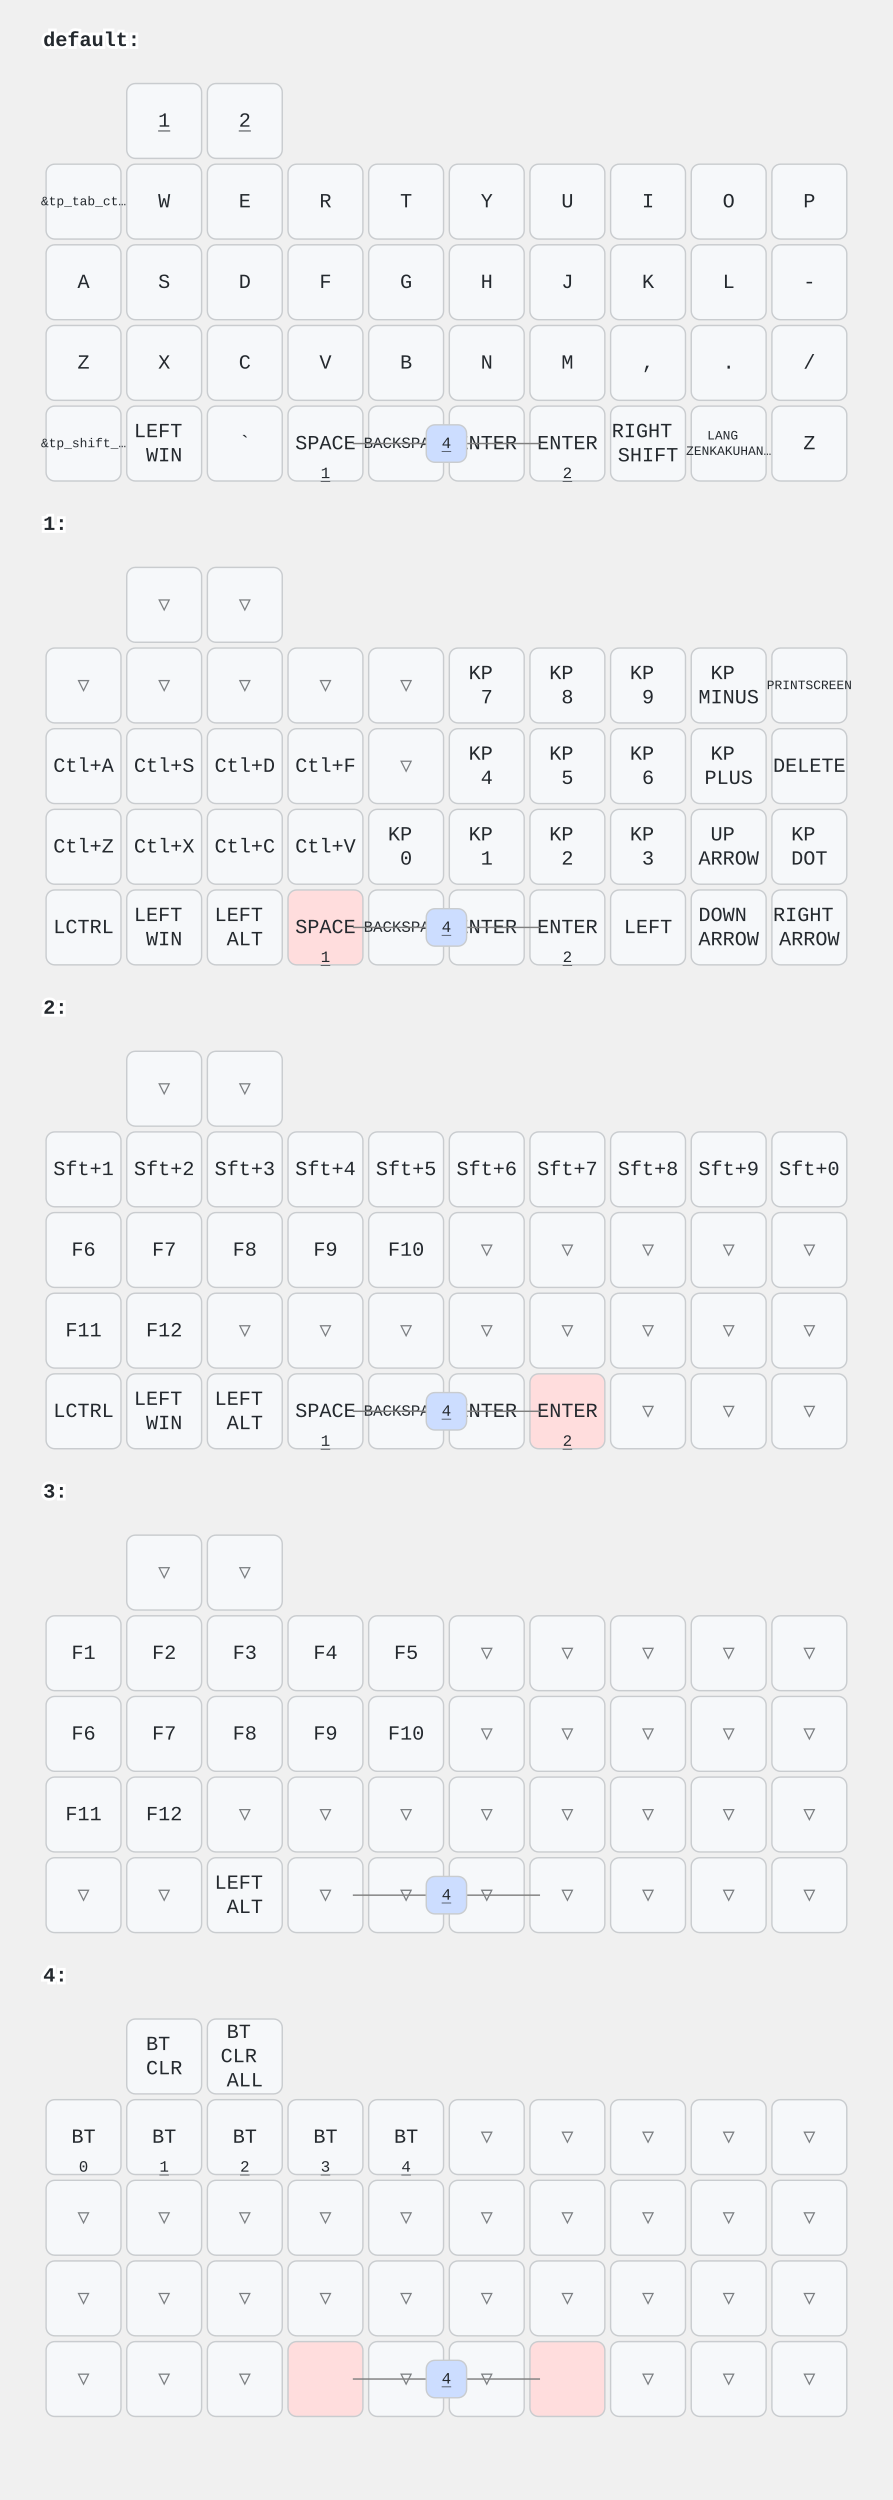
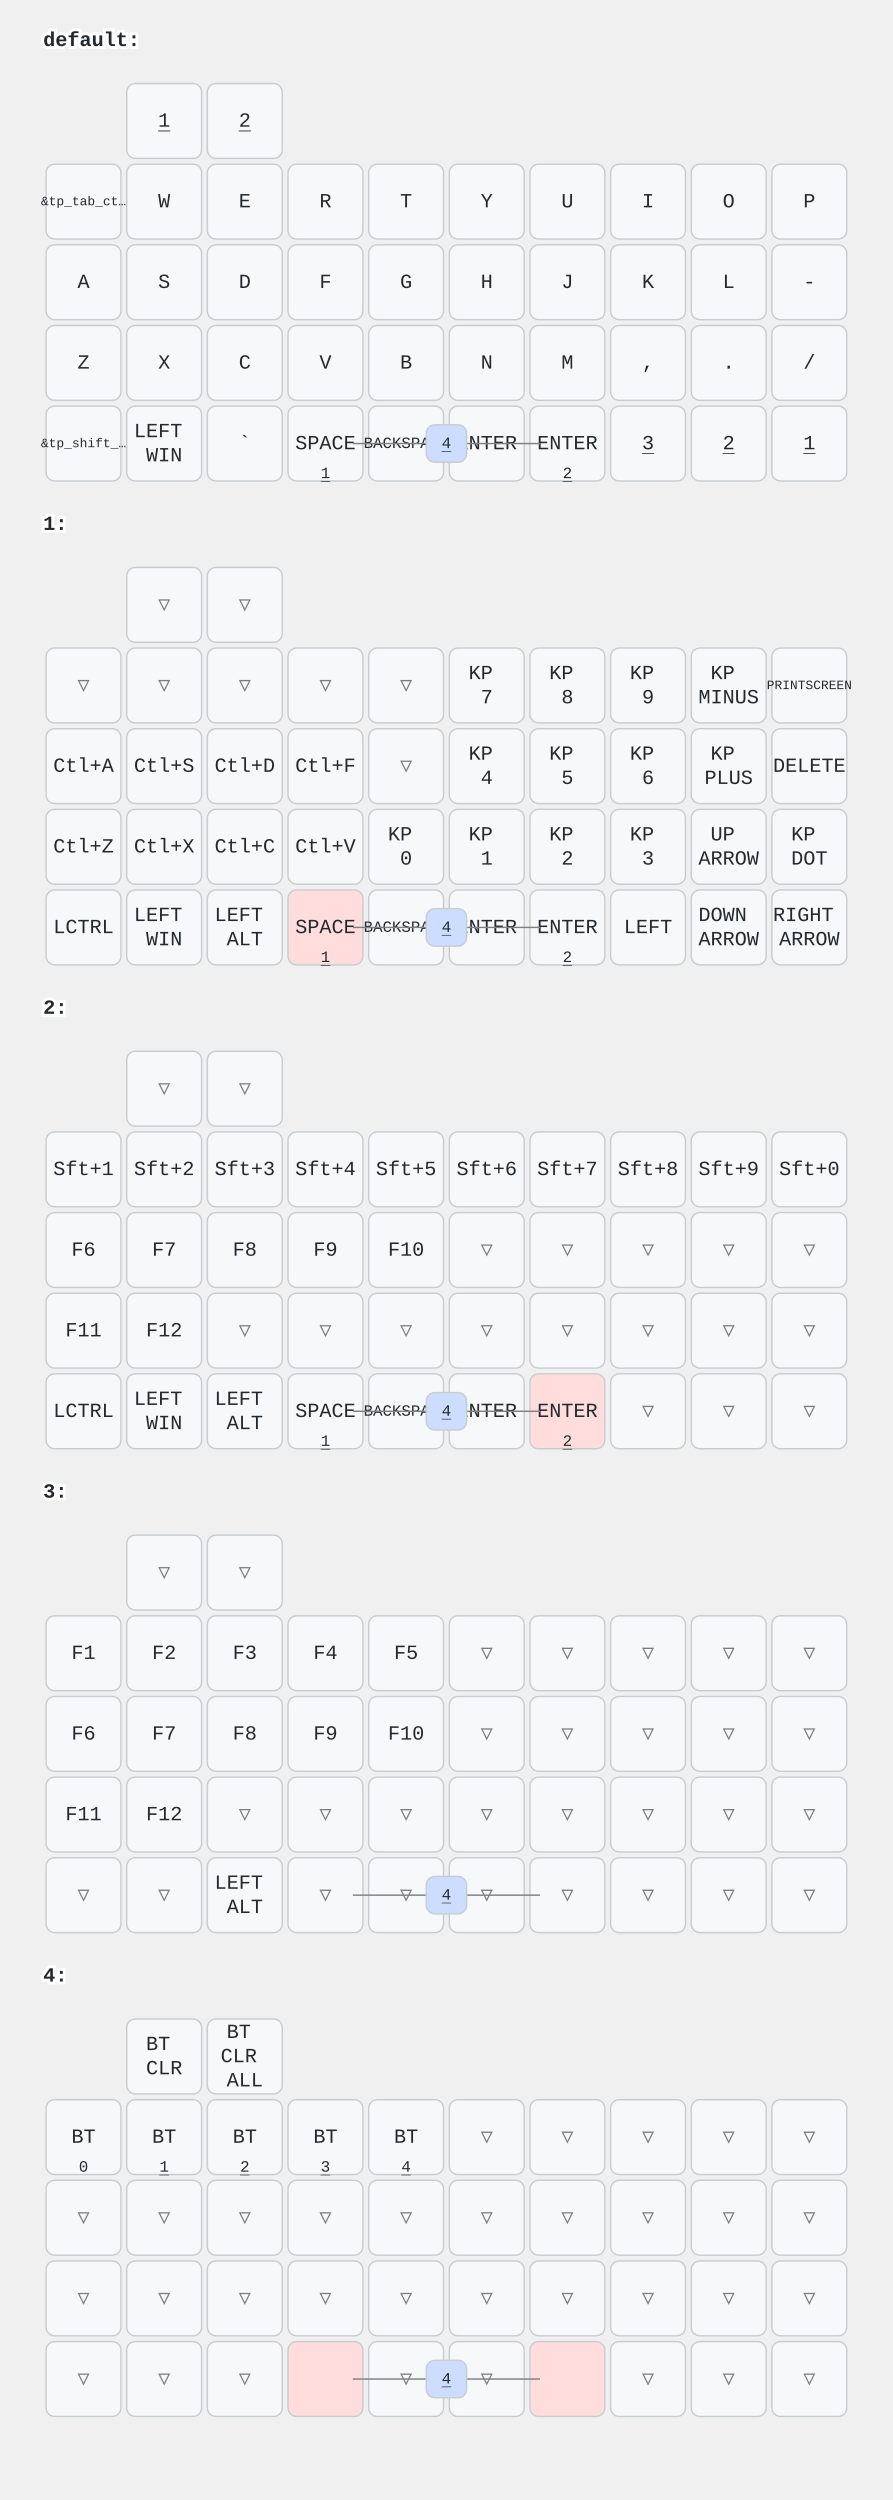
<svg xmlns="http://www.w3.org/2000/svg" width="620" height="1736" viewBox="0 0 620 1736" class="keymap">
  <style>/* inherit to force styles through use tags */
svg path {
    fill: inherit;
}

/* font and background color specifications */
svg.keymap {
    font-family: SFMono-Regular,Consolas,Liberation Mono,Menlo,monospace;
    font-size: 14px;
    font-kerning: normal;
    text-rendering: optimizeLegibility;
    fill: #24292e;
}

/* default key styling */
rect.key {
    fill: #f6f8fa;
}

rect.key, rect.combo {
    stroke: #c9cccf;
    stroke-width: 1;
}

/* default key side styling, only used is draw_key_sides is set */
rect.side {
    filter: brightness(90%);
}

/* color accent for combo boxes */
rect.combo, rect.combo-separate {
    fill: #cdf;
}

/* color accent for held keys */
rect.held, rect.combo.held {
    fill: #fdd;
}

/* color accent for ghost (optional) keys */
rect.ghost, rect.combo.ghost {
    stroke-dasharray: 4, 4;
    stroke-width: 2;
}

text {
    text-anchor: middle;
    dominant-baseline: middle;
}

/* styling for layer labels */
text.label {
    font-weight: bold;
    text-anchor: start;
    stroke: white;
    stroke-width: 4;
    paint-order: stroke;
}

/* styling for optional footer */
text.footer {
    text-anchor: end;
    dominant-baseline: auto;
    stroke: white;
    stroke-width: 4;
    paint-order: stroke;
}

/* styling for combo tap, and key non-tap label text */
text.combo, text.hold, text.shifted, text.left, text.right {
    font-size: 11px;
}

text.hold {
    text-anchor: middle;
    dominant-baseline: auto;
}

text.shifted {
    text-anchor: middle;
    dominant-baseline: hanging;
}

text.left {
    text-anchor: start;
}

text.right {
    text-anchor: end;
}

text.layer-activator {
    text-decoration: underline;
}

/* styling for hold/shifted label text in combo box */
text.combo.hold, text.combo.shifted, text.combo.left, text.combo.right {
    font-size: 8px;
}

/* lighter symbol for transparent keys */
text.trans {
    fill: #7b7e81;
}

/* styling for combo dendrons */
path.combo {
    stroke-width: 1;
    stroke: gray;
    fill: none;
}

/* Start Tabler Icons Cleanup */
/* cannot use height/width with glyphs */
.icon-tabler &gt; path {
    fill: inherit;
    stroke: inherit;
    stroke-width: 2;
}
/* hide tabler's default box */
.icon-tabler &gt; path[stroke="none"][fill="none"] {
    visibility: hidden;
}
/* End Tabler Icons Cleanup */
</style>
  <g transform="translate(30, 0)" class="layer-default">
    <text x="0" y="28" class="label" id="default">default:</text>
    <g transform="translate(0, 56)">
      <g transform="translate(84, 28)" class="key keypos-0">
        <rect rx="6" ry="6" x="-26" y="-26" width="52" height="52" class="key" />
        <a href="#x_x">
          <text x="0" y="0" class="key tap layer-activator">1</text>
        </a>
      </g>
      <g transform="translate(140, 28)" class="key keypos-1">
        <rect rx="6" ry="6" x="-26" y="-26" width="52" height="52" class="key" />
        <a href="#x_x">
          <text x="0" y="0" class="key tap layer-activator">2</text>
        </a>
      </g>
      <g transform="translate(28, 84)" class="key keypos-2">
        <rect rx="6" ry="6" x="-26" y="-26" width="52" height="52" class="key" />
        <text x="0" y="0" class="key tap">
          <tspan style="font-size: 64%">&amp;tp_tab_ct…</tspan>
        </text>
      </g>
      <g transform="translate(84, 84)" class="key keypos-3">
        <rect rx="6" ry="6" x="-26" y="-26" width="52" height="52" class="key" />
        <text x="0" y="0" class="key tap">W</text>
      </g>
      <g transform="translate(140, 84)" class="key keypos-4">
        <rect rx="6" ry="6" x="-26" y="-26" width="52" height="52" class="key" />
        <text x="0" y="0" class="key tap">E</text>
      </g>
      <g transform="translate(196, 84)" class="key keypos-5">
        <rect rx="6" ry="6" x="-26" y="-26" width="52" height="52" class="key" />
        <text x="0" y="0" class="key tap">R</text>
      </g>
      <g transform="translate(252, 84)" class="key keypos-6">
        <rect rx="6" ry="6" x="-26" y="-26" width="52" height="52" class="key" />
        <text x="0" y="0" class="key tap">T</text>
      </g>
      <g transform="translate(308, 84)" class="key keypos-7">
        <rect rx="6" ry="6" x="-26" y="-26" width="52" height="52" class="key" />
        <text x="0" y="0" class="key tap">Y</text>
      </g>
      <g transform="translate(364, 84)" class="key keypos-8">
        <rect rx="6" ry="6" x="-26" y="-26" width="52" height="52" class="key" />
        <text x="0" y="0" class="key tap">U</text>
      </g>
      <g transform="translate(420, 84)" class="key keypos-9">
        <rect rx="6" ry="6" x="-26" y="-26" width="52" height="52" class="key" />
        <text x="0" y="0" class="key tap">I</text>
      </g>
      <g transform="translate(476, 84)" class="key keypos-10">
        <rect rx="6" ry="6" x="-26" y="-26" width="52" height="52" class="key" />
        <text x="0" y="0" class="key tap">O</text>
      </g>
      <g transform="translate(532, 84)" class="key keypos-11">
        <rect rx="6" ry="6" x="-26" y="-26" width="52" height="52" class="key" />
        <text x="0" y="0" class="key tap">P</text>
      </g>
      <g transform="translate(28, 140)" class="key keypos-12">
        <rect rx="6" ry="6" x="-26" y="-26" width="52" height="52" class="key" />
        <text x="0" y="0" class="key tap">A</text>
      </g>
      <g transform="translate(84, 140)" class="key keypos-13">
        <rect rx="6" ry="6" x="-26" y="-26" width="52" height="52" class="key" />
        <text x="0" y="0" class="key tap">S</text>
      </g>
      <g transform="translate(140, 140)" class="key keypos-14">
        <rect rx="6" ry="6" x="-26" y="-26" width="52" height="52" class="key" />
        <text x="0" y="0" class="key tap">D</text>
      </g>
      <g transform="translate(196, 140)" class="key keypos-15">
        <rect rx="6" ry="6" x="-26" y="-26" width="52" height="52" class="key" />
        <text x="0" y="0" class="key tap">F</text>
      </g>
      <g transform="translate(252, 140)" class="key keypos-16">
        <rect rx="6" ry="6" x="-26" y="-26" width="52" height="52" class="key" />
        <text x="0" y="0" class="key tap">G</text>
      </g>
      <g transform="translate(308, 140)" class="key keypos-17">
        <rect rx="6" ry="6" x="-26" y="-26" width="52" height="52" class="key" />
        <text x="0" y="0" class="key tap">H</text>
      </g>
      <g transform="translate(364, 140)" class="key keypos-18">
        <rect rx="6" ry="6" x="-26" y="-26" width="52" height="52" class="key" />
        <text x="0" y="0" class="key tap">J</text>
      </g>
      <g transform="translate(420, 140)" class="key keypos-19">
        <rect rx="6" ry="6" x="-26" y="-26" width="52" height="52" class="key" />
        <text x="0" y="0" class="key tap">K</text>
      </g>
      <g transform="translate(476, 140)" class="key keypos-20">
        <rect rx="6" ry="6" x="-26" y="-26" width="52" height="52" class="key" />
        <text x="0" y="0" class="key tap">L</text>
      </g>
      <g transform="translate(532, 140)" class="key keypos-21">
        <rect rx="6" ry="6" x="-26" y="-26" width="52" height="52" class="key" />
        <text x="0" y="0" class="key tap">-</text>
      </g>
      <g transform="translate(28, 196)" class="key keypos-22">
        <rect rx="6" ry="6" x="-26" y="-26" width="52" height="52" class="key" />
        <text x="0" y="0" class="key tap">Z</text>
      </g>
      <g transform="translate(84, 196)" class="key keypos-23">
        <rect rx="6" ry="6" x="-26" y="-26" width="52" height="52" class="key" />
        <text x="0" y="0" class="key tap">X</text>
      </g>
      <g transform="translate(140, 196)" class="key keypos-24">
        <rect rx="6" ry="6" x="-26" y="-26" width="52" height="52" class="key" />
        <text x="0" y="0" class="key tap">C</text>
      </g>
      <g transform="translate(196, 196)" class="key keypos-25">
        <rect rx="6" ry="6" x="-26" y="-26" width="52" height="52" class="key" />
        <text x="0" y="0" class="key tap">V</text>
      </g>
      <g transform="translate(252, 196)" class="key keypos-26">
        <rect rx="6" ry="6" x="-26" y="-26" width="52" height="52" class="key" />
        <text x="0" y="0" class="key tap">B</text>
      </g>
      <g transform="translate(308, 196)" class="key keypos-27">
        <rect rx="6" ry="6" x="-26" y="-26" width="52" height="52" class="key" />
        <text x="0" y="0" class="key tap">N</text>
      </g>
      <g transform="translate(364, 196)" class="key keypos-28">
        <rect rx="6" ry="6" x="-26" y="-26" width="52" height="52" class="key" />
        <text x="0" y="0" class="key tap">M</text>
      </g>
      <g transform="translate(420, 196)" class="key keypos-29">
        <rect rx="6" ry="6" x="-26" y="-26" width="52" height="52" class="key" />
        <text x="0" y="0" class="key tap">,</text>
      </g>
      <g transform="translate(476, 196)" class="key keypos-30">
        <rect rx="6" ry="6" x="-26" y="-26" width="52" height="52" class="key" />
        <text x="0" y="0" class="key tap">.</text>
      </g>
      <g transform="translate(532, 196)" class="key keypos-31">
        <rect rx="6" ry="6" x="-26" y="-26" width="52" height="52" class="key" />
        <text x="0" y="0" class="key tap">/</text>
      </g>
      <g transform="translate(28, 252)" class="key keypos-32">
        <rect rx="6" ry="6" x="-26" y="-26" width="52" height="52" class="key" />
        <text x="0" y="0" class="key tap">
          <tspan style="font-size: 64%">&amp;tp_shift_…</tspan>
        </text>
      </g>
      <g transform="translate(84, 252)" class="key keypos-33">
        <rect rx="6" ry="6" x="-26" y="-26" width="52" height="52" class="key" />
        <text x="0" y="0" class="key tap">
          <tspan x="0" dy="-0.6em">LEFT</tspan>
          <tspan x="0" dy="1.2em">WIN</tspan>
        </text>
      </g>
      <g transform="translate(140, 252)" class="key keypos-34">
        <rect rx="6" ry="6" x="-26" y="-26" width="52" height="52" class="key" />
        <text x="0" y="0" class="key tap">`</text>
      </g>
      <g transform="translate(196, 252)" class="key keypos-35">
        <rect rx="6" ry="6" x="-26" y="-26" width="52" height="52" class="key" />
        <text x="0" y="0" class="key tap">SPACE</text>
        <a href="#x_x">
          <text x="0" y="24" class="key hold layer-activator">1</text>
        </a>
      </g>
      <g transform="translate(252, 252)" class="key keypos-36">
        <rect rx="6" ry="6" x="-26" y="-26" width="52" height="52" class="key" />
        <text x="0" y="0" class="key tap">
          <tspan style="font-size: 78%">BACKSPACE</tspan>
        </text>
      </g>
      <g transform="translate(308, 252)" class="key keypos-37">
        <rect rx="6" ry="6" x="-26" y="-26" width="52" height="52" class="key" />
        <text x="0" y="0" class="key tap">ENTER</text>
      </g>
      <g transform="translate(364, 252)" class="key keypos-38">
        <rect rx="6" ry="6" x="-26" y="-26" width="52" height="52" class="key" />
        <text x="0" y="0" class="key tap">ENTER</text>
        <a href="#x_x">
          <text x="0" y="24" class="key hold layer-activator">2</text>
        </a>
      </g>
      <g transform="translate(420, 252)" class="key keypos-39">
        <rect rx="6" ry="6" x="-26" y="-26" width="52" height="52" class="key" />
-         <text x="0" y="0" class="key tap">
-           <tspan x="0" dy="-0.6em">RIGHT</tspan>
-           <tspan x="0" dy="1.2em">SHIFT</tspan>
-         </text>
+         <a href="#x_x">
+           <text x="0" y="0" class="key tap layer-activator">3</text>
+         </a>
      </g>
      <g transform="translate(476, 252)" class="key keypos-40">
        <rect rx="6" ry="6" x="-26" y="-26" width="52" height="52" class="key" />
-         <text x="0" y="0" class="key tap">
-           <tspan x="0" dy="-0.6em" style="font-size: 64%">LANG</tspan>
-           <tspan x="0" dy="1.2em" style="font-size: 64%">ZENKAKUHAN…</tspan>
-         </text>
+         <a href="#x_x">
+           <text x="0" y="0" class="key tap layer-activator">2</text>
+         </a>
      </g>
      <g transform="translate(532, 252)" class="key keypos-41">
        <rect rx="6" ry="6" x="-26" y="-26" width="52" height="52" class="key" />
-         <text x="0" y="0" class="key tap">Z</text>
+         <a href="#x_x">
+           <text x="0" y="0" class="key tap layer-activator">1</text>
+         </a>
      </g>
      <g class="combo combopos-0">
        <path d="M280,252 l-65,0" class="combo" />
        <path d="M280,252 l65,0" class="combo" />
        <rect rx="6" ry="6" x="266" y="239" width="28" height="26" class="combo" />
        <a href="#x_x">
          <text x="280" y="252" class="combo tap layer-activator">4</text>
        </a>
      </g>
    </g>
  </g>
  <g transform="translate(30, 336)" class="layer-1">
    <text x="0" y="28" class="label" id="x_x">1:</text>
    <g transform="translate(0, 56)">
      <g transform="translate(84, 28)" class="key trans keypos-0">
        <rect rx="6" ry="6" x="-26" y="-26" width="52" height="52" class="key trans" />
        <text x="0" y="0" class="key trans tap">▽</text>
      </g>
      <g transform="translate(140, 28)" class="key trans keypos-1">
        <rect rx="6" ry="6" x="-26" y="-26" width="52" height="52" class="key trans" />
        <text x="0" y="0" class="key trans tap">▽</text>
      </g>
      <g transform="translate(28, 84)" class="key trans keypos-2">
        <rect rx="6" ry="6" x="-26" y="-26" width="52" height="52" class="key trans" />
        <text x="0" y="0" class="key trans tap">▽</text>
      </g>
      <g transform="translate(84, 84)" class="key trans keypos-3">
        <rect rx="6" ry="6" x="-26" y="-26" width="52" height="52" class="key trans" />
        <text x="0" y="0" class="key trans tap">▽</text>
      </g>
      <g transform="translate(140, 84)" class="key trans keypos-4">
        <rect rx="6" ry="6" x="-26" y="-26" width="52" height="52" class="key trans" />
        <text x="0" y="0" class="key trans tap">▽</text>
      </g>
      <g transform="translate(196, 84)" class="key trans keypos-5">
        <rect rx="6" ry="6" x="-26" y="-26" width="52" height="52" class="key trans" />
        <text x="0" y="0" class="key trans tap">▽</text>
      </g>
      <g transform="translate(252, 84)" class="key trans keypos-6">
        <rect rx="6" ry="6" x="-26" y="-26" width="52" height="52" class="key trans" />
        <text x="0" y="0" class="key trans tap">▽</text>
      </g>
      <g transform="translate(308, 84)" class="key keypos-7">
        <rect rx="6" ry="6" x="-26" y="-26" width="52" height="52" class="key" />
        <text x="0" y="0" class="key tap">
          <tspan x="0" dy="-0.6em">KP</tspan>
          <tspan x="0" dy="1.2em">7</tspan>
        </text>
      </g>
      <g transform="translate(364, 84)" class="key keypos-8">
        <rect rx="6" ry="6" x="-26" y="-26" width="52" height="52" class="key" />
        <text x="0" y="0" class="key tap">
          <tspan x="0" dy="-0.6em">KP</tspan>
          <tspan x="0" dy="1.2em">8</tspan>
        </text>
      </g>
      <g transform="translate(420, 84)" class="key keypos-9">
        <rect rx="6" ry="6" x="-26" y="-26" width="52" height="52" class="key" />
        <text x="0" y="0" class="key tap">
          <tspan x="0" dy="-0.6em">KP</tspan>
          <tspan x="0" dy="1.2em">9</tspan>
        </text>
      </g>
      <g transform="translate(476, 84)" class="key keypos-10">
        <rect rx="6" ry="6" x="-26" y="-26" width="52" height="52" class="key" />
        <text x="0" y="0" class="key tap">
          <tspan x="0" dy="-0.6em">KP</tspan>
          <tspan x="0" dy="1.2em">MINUS</tspan>
        </text>
      </g>
      <g transform="translate(532, 84)" class="key keypos-11">
        <rect rx="6" ry="6" x="-26" y="-26" width="52" height="52" class="key" />
        <text x="0" y="0" class="key tap">
          <tspan style="font-size: 64%">PRINTSCREEN</tspan>
        </text>
      </g>
      <g transform="translate(28, 140)" class="key keypos-12">
        <rect rx="6" ry="6" x="-26" y="-26" width="52" height="52" class="key" />
        <text x="0" y="0" class="key tap">Ctl+A</text>
      </g>
      <g transform="translate(84, 140)" class="key keypos-13">
        <rect rx="6" ry="6" x="-26" y="-26" width="52" height="52" class="key" />
        <text x="0" y="0" class="key tap">Ctl+S</text>
      </g>
      <g transform="translate(140, 140)" class="key keypos-14">
        <rect rx="6" ry="6" x="-26" y="-26" width="52" height="52" class="key" />
        <text x="0" y="0" class="key tap">Ctl+D</text>
      </g>
      <g transform="translate(196, 140)" class="key keypos-15">
        <rect rx="6" ry="6" x="-26" y="-26" width="52" height="52" class="key" />
        <text x="0" y="0" class="key tap">Ctl+F</text>
      </g>
      <g transform="translate(252, 140)" class="key trans keypos-16">
        <rect rx="6" ry="6" x="-26" y="-26" width="52" height="52" class="key trans" />
        <text x="0" y="0" class="key trans tap">▽</text>
      </g>
      <g transform="translate(308, 140)" class="key keypos-17">
        <rect rx="6" ry="6" x="-26" y="-26" width="52" height="52" class="key" />
        <text x="0" y="0" class="key tap">
          <tspan x="0" dy="-0.6em">KP</tspan>
          <tspan x="0" dy="1.2em">4</tspan>
        </text>
      </g>
      <g transform="translate(364, 140)" class="key keypos-18">
        <rect rx="6" ry="6" x="-26" y="-26" width="52" height="52" class="key" />
        <text x="0" y="0" class="key tap">
          <tspan x="0" dy="-0.6em">KP</tspan>
          <tspan x="0" dy="1.2em">5</tspan>
        </text>
      </g>
      <g transform="translate(420, 140)" class="key keypos-19">
        <rect rx="6" ry="6" x="-26" y="-26" width="52" height="52" class="key" />
        <text x="0" y="0" class="key tap">
          <tspan x="0" dy="-0.6em">KP</tspan>
          <tspan x="0" dy="1.2em">6</tspan>
        </text>
      </g>
      <g transform="translate(476, 140)" class="key keypos-20">
        <rect rx="6" ry="6" x="-26" y="-26" width="52" height="52" class="key" />
        <text x="0" y="0" class="key tap">
          <tspan x="0" dy="-0.6em">KP</tspan>
          <tspan x="0" dy="1.2em">PLUS</tspan>
        </text>
      </g>
      <g transform="translate(532, 140)" class="key keypos-21">
        <rect rx="6" ry="6" x="-26" y="-26" width="52" height="52" class="key" />
        <text x="0" y="0" class="key tap">DELETE</text>
      </g>
      <g transform="translate(28, 196)" class="key keypos-22">
        <rect rx="6" ry="6" x="-26" y="-26" width="52" height="52" class="key" />
        <text x="0" y="0" class="key tap">Ctl+Z</text>
      </g>
      <g transform="translate(84, 196)" class="key keypos-23">
        <rect rx="6" ry="6" x="-26" y="-26" width="52" height="52" class="key" />
        <text x="0" y="0" class="key tap">Ctl+X</text>
      </g>
      <g transform="translate(140, 196)" class="key keypos-24">
        <rect rx="6" ry="6" x="-26" y="-26" width="52" height="52" class="key" />
        <text x="0" y="0" class="key tap">Ctl+C</text>
      </g>
      <g transform="translate(196, 196)" class="key keypos-25">
        <rect rx="6" ry="6" x="-26" y="-26" width="52" height="52" class="key" />
        <text x="0" y="0" class="key tap">Ctl+V</text>
      </g>
      <g transform="translate(252, 196)" class="key keypos-26">
        <rect rx="6" ry="6" x="-26" y="-26" width="52" height="52" class="key" />
        <text x="0" y="0" class="key tap">
          <tspan x="0" dy="-0.6em">KP</tspan>
          <tspan x="0" dy="1.2em">0</tspan>
        </text>
      </g>
      <g transform="translate(308, 196)" class="key keypos-27">
        <rect rx="6" ry="6" x="-26" y="-26" width="52" height="52" class="key" />
        <text x="0" y="0" class="key tap">
          <tspan x="0" dy="-0.6em">KP</tspan>
          <tspan x="0" dy="1.2em">1</tspan>
        </text>
      </g>
      <g transform="translate(364, 196)" class="key keypos-28">
        <rect rx="6" ry="6" x="-26" y="-26" width="52" height="52" class="key" />
        <text x="0" y="0" class="key tap">
          <tspan x="0" dy="-0.6em">KP</tspan>
          <tspan x="0" dy="1.2em">2</tspan>
        </text>
      </g>
      <g transform="translate(420, 196)" class="key keypos-29">
        <rect rx="6" ry="6" x="-26" y="-26" width="52" height="52" class="key" />
        <text x="0" y="0" class="key tap">
          <tspan x="0" dy="-0.6em">KP</tspan>
          <tspan x="0" dy="1.2em">3</tspan>
        </text>
      </g>
      <g transform="translate(476, 196)" class="key keypos-30">
        <rect rx="6" ry="6" x="-26" y="-26" width="52" height="52" class="key" />
        <text x="0" y="0" class="key tap">
          <tspan x="0" dy="-0.6em">UP</tspan>
          <tspan x="0" dy="1.2em">ARROW</tspan>
        </text>
      </g>
      <g transform="translate(532, 196)" class="key keypos-31">
        <rect rx="6" ry="6" x="-26" y="-26" width="52" height="52" class="key" />
        <text x="0" y="0" class="key tap">
          <tspan x="0" dy="-0.6em">KP</tspan>
          <tspan x="0" dy="1.2em">DOT</tspan>
        </text>
      </g>
      <g transform="translate(28, 252)" class="key keypos-32">
        <rect rx="6" ry="6" x="-26" y="-26" width="52" height="52" class="key" />
        <text x="0" y="0" class="key tap">LCTRL</text>
      </g>
      <g transform="translate(84, 252)" class="key keypos-33">
        <rect rx="6" ry="6" x="-26" y="-26" width="52" height="52" class="key" />
        <text x="0" y="0" class="key tap">
          <tspan x="0" dy="-0.6em">LEFT</tspan>
          <tspan x="0" dy="1.2em">WIN</tspan>
        </text>
      </g>
      <g transform="translate(140, 252)" class="key keypos-34">
        <rect rx="6" ry="6" x="-26" y="-26" width="52" height="52" class="key" />
        <text x="0" y="0" class="key tap">
          <tspan x="0" dy="-0.6em">LEFT</tspan>
          <tspan x="0" dy="1.2em">ALT</tspan>
        </text>
      </g>
      <g transform="translate(196, 252)" class="key held keypos-35">
        <rect rx="6" ry="6" x="-26" y="-26" width="52" height="52" class="key held" />
        <text x="0" y="0" class="key held tap">SPACE</text>
        <a href="#x_x">
          <text x="0" y="24" class="key held hold layer-activator">1</text>
        </a>
      </g>
      <g transform="translate(252, 252)" class="key keypos-36">
        <rect rx="6" ry="6" x="-26" y="-26" width="52" height="52" class="key" />
        <text x="0" y="0" class="key tap">
          <tspan style="font-size: 78%">BACKSPACE</tspan>
        </text>
      </g>
      <g transform="translate(308, 252)" class="key keypos-37">
        <rect rx="6" ry="6" x="-26" y="-26" width="52" height="52" class="key" />
        <text x="0" y="0" class="key tap">ENTER</text>
      </g>
      <g transform="translate(364, 252)" class="key keypos-38">
        <rect rx="6" ry="6" x="-26" y="-26" width="52" height="52" class="key" />
        <text x="0" y="0" class="key tap">ENTER</text>
        <a href="#x_x">
          <text x="0" y="24" class="key hold layer-activator">2</text>
        </a>
      </g>
      <g transform="translate(420, 252)" class="key keypos-39">
        <rect rx="6" ry="6" x="-26" y="-26" width="52" height="52" class="key" />
        <text x="0" y="0" class="key tap">LEFT</text>
      </g>
      <g transform="translate(476, 252)" class="key keypos-40">
        <rect rx="6" ry="6" x="-26" y="-26" width="52" height="52" class="key" />
        <text x="0" y="0" class="key tap">
          <tspan x="0" dy="-0.6em">DOWN</tspan>
          <tspan x="0" dy="1.2em">ARROW</tspan>
        </text>
      </g>
      <g transform="translate(532, 252)" class="key keypos-41">
        <rect rx="6" ry="6" x="-26" y="-26" width="52" height="52" class="key" />
        <text x="0" y="0" class="key tap">
          <tspan x="0" dy="-0.6em">RIGHT</tspan>
          <tspan x="0" dy="1.2em">ARROW</tspan>
        </text>
      </g>
      <g class="combo combopos-0">
        <path d="M280,252 l-65,0" class="combo" />
        <path d="M280,252 l65,0" class="combo" />
        <rect rx="6" ry="6" x="266" y="239" width="28" height="26" class="combo" />
        <a href="#x_x">
          <text x="280" y="252" class="combo tap layer-activator">4</text>
        </a>
      </g>
    </g>
  </g>
  <g transform="translate(30, 672)" class="layer-2">
    <text x="0" y="28" class="label" id="x_x">2:</text>
    <g transform="translate(0, 56)">
      <g transform="translate(84, 28)" class="key trans keypos-0">
        <rect rx="6" ry="6" x="-26" y="-26" width="52" height="52" class="key trans" />
        <text x="0" y="0" class="key trans tap">▽</text>
      </g>
      <g transform="translate(140, 28)" class="key trans keypos-1">
        <rect rx="6" ry="6" x="-26" y="-26" width="52" height="52" class="key trans" />
        <text x="0" y="0" class="key trans tap">▽</text>
      </g>
      <g transform="translate(28, 84)" class="key keypos-2">
        <rect rx="6" ry="6" x="-26" y="-26" width="52" height="52" class="key" />
        <text x="0" y="0" class="key tap">Sft+1</text>
      </g>
      <g transform="translate(84, 84)" class="key keypos-3">
        <rect rx="6" ry="6" x="-26" y="-26" width="52" height="52" class="key" />
        <text x="0" y="0" class="key tap">Sft+2</text>
      </g>
      <g transform="translate(140, 84)" class="key keypos-4">
        <rect rx="6" ry="6" x="-26" y="-26" width="52" height="52" class="key" />
        <text x="0" y="0" class="key tap">Sft+3</text>
      </g>
      <g transform="translate(196, 84)" class="key keypos-5">
        <rect rx="6" ry="6" x="-26" y="-26" width="52" height="52" class="key" />
        <text x="0" y="0" class="key tap">Sft+4</text>
      </g>
      <g transform="translate(252, 84)" class="key keypos-6">
        <rect rx="6" ry="6" x="-26" y="-26" width="52" height="52" class="key" />
        <text x="0" y="0" class="key tap">Sft+5</text>
      </g>
      <g transform="translate(308, 84)" class="key keypos-7">
        <rect rx="6" ry="6" x="-26" y="-26" width="52" height="52" class="key" />
        <text x="0" y="0" class="key tap">Sft+6</text>
      </g>
      <g transform="translate(364, 84)" class="key keypos-8">
        <rect rx="6" ry="6" x="-26" y="-26" width="52" height="52" class="key" />
        <text x="0" y="0" class="key tap">Sft+7</text>
      </g>
      <g transform="translate(420, 84)" class="key keypos-9">
        <rect rx="6" ry="6" x="-26" y="-26" width="52" height="52" class="key" />
        <text x="0" y="0" class="key tap">Sft+8</text>
      </g>
      <g transform="translate(476, 84)" class="key keypos-10">
        <rect rx="6" ry="6" x="-26" y="-26" width="52" height="52" class="key" />
        <text x="0" y="0" class="key tap">Sft+9</text>
      </g>
      <g transform="translate(532, 84)" class="key keypos-11">
        <rect rx="6" ry="6" x="-26" y="-26" width="52" height="52" class="key" />
        <text x="0" y="0" class="key tap">Sft+0</text>
      </g>
      <g transform="translate(28, 140)" class="key keypos-12">
        <rect rx="6" ry="6" x="-26" y="-26" width="52" height="52" class="key" />
        <text x="0" y="0" class="key tap">F6</text>
      </g>
      <g transform="translate(84, 140)" class="key keypos-13">
        <rect rx="6" ry="6" x="-26" y="-26" width="52" height="52" class="key" />
        <text x="0" y="0" class="key tap">F7</text>
      </g>
      <g transform="translate(140, 140)" class="key keypos-14">
        <rect rx="6" ry="6" x="-26" y="-26" width="52" height="52" class="key" />
        <text x="0" y="0" class="key tap">F8</text>
      </g>
      <g transform="translate(196, 140)" class="key keypos-15">
        <rect rx="6" ry="6" x="-26" y="-26" width="52" height="52" class="key" />
        <text x="0" y="0" class="key tap">F9</text>
      </g>
      <g transform="translate(252, 140)" class="key keypos-16">
        <rect rx="6" ry="6" x="-26" y="-26" width="52" height="52" class="key" />
        <text x="0" y="0" class="key tap">F10</text>
      </g>
      <g transform="translate(308, 140)" class="key trans keypos-17">
        <rect rx="6" ry="6" x="-26" y="-26" width="52" height="52" class="key trans" />
        <text x="0" y="0" class="key trans tap">▽</text>
      </g>
      <g transform="translate(364, 140)" class="key trans keypos-18">
        <rect rx="6" ry="6" x="-26" y="-26" width="52" height="52" class="key trans" />
        <text x="0" y="0" class="key trans tap">▽</text>
      </g>
      <g transform="translate(420, 140)" class="key trans keypos-19">
        <rect rx="6" ry="6" x="-26" y="-26" width="52" height="52" class="key trans" />
        <text x="0" y="0" class="key trans tap">▽</text>
      </g>
      <g transform="translate(476, 140)" class="key trans keypos-20">
        <rect rx="6" ry="6" x="-26" y="-26" width="52" height="52" class="key trans" />
        <text x="0" y="0" class="key trans tap">▽</text>
      </g>
      <g transform="translate(532, 140)" class="key trans keypos-21">
        <rect rx="6" ry="6" x="-26" y="-26" width="52" height="52" class="key trans" />
        <text x="0" y="0" class="key trans tap">▽</text>
      </g>
      <g transform="translate(28, 196)" class="key keypos-22">
        <rect rx="6" ry="6" x="-26" y="-26" width="52" height="52" class="key" />
        <text x="0" y="0" class="key tap">F11</text>
      </g>
      <g transform="translate(84, 196)" class="key keypos-23">
        <rect rx="6" ry="6" x="-26" y="-26" width="52" height="52" class="key" />
        <text x="0" y="0" class="key tap">F12</text>
      </g>
      <g transform="translate(140, 196)" class="key trans keypos-24">
        <rect rx="6" ry="6" x="-26" y="-26" width="52" height="52" class="key trans" />
        <text x="0" y="0" class="key trans tap">▽</text>
      </g>
      <g transform="translate(196, 196)" class="key trans keypos-25">
        <rect rx="6" ry="6" x="-26" y="-26" width="52" height="52" class="key trans" />
        <text x="0" y="0" class="key trans tap">▽</text>
      </g>
      <g transform="translate(252, 196)" class="key trans keypos-26">
        <rect rx="6" ry="6" x="-26" y="-26" width="52" height="52" class="key trans" />
        <text x="0" y="0" class="key trans tap">▽</text>
      </g>
      <g transform="translate(308, 196)" class="key trans keypos-27">
        <rect rx="6" ry="6" x="-26" y="-26" width="52" height="52" class="key trans" />
        <text x="0" y="0" class="key trans tap">▽</text>
      </g>
      <g transform="translate(364, 196)" class="key trans keypos-28">
        <rect rx="6" ry="6" x="-26" y="-26" width="52" height="52" class="key trans" />
        <text x="0" y="0" class="key trans tap">▽</text>
      </g>
      <g transform="translate(420, 196)" class="key trans keypos-29">
        <rect rx="6" ry="6" x="-26" y="-26" width="52" height="52" class="key trans" />
        <text x="0" y="0" class="key trans tap">▽</text>
      </g>
      <g transform="translate(476, 196)" class="key trans keypos-30">
        <rect rx="6" ry="6" x="-26" y="-26" width="52" height="52" class="key trans" />
        <text x="0" y="0" class="key trans tap">▽</text>
      </g>
      <g transform="translate(532, 196)" class="key trans keypos-31">
        <rect rx="6" ry="6" x="-26" y="-26" width="52" height="52" class="key trans" />
        <text x="0" y="0" class="key trans tap">▽</text>
      </g>
      <g transform="translate(28, 252)" class="key keypos-32">
        <rect rx="6" ry="6" x="-26" y="-26" width="52" height="52" class="key" />
        <text x="0" y="0" class="key tap">LCTRL</text>
      </g>
      <g transform="translate(84, 252)" class="key keypos-33">
        <rect rx="6" ry="6" x="-26" y="-26" width="52" height="52" class="key" />
        <text x="0" y="0" class="key tap">
          <tspan x="0" dy="-0.6em">LEFT</tspan>
          <tspan x="0" dy="1.2em">WIN</tspan>
        </text>
      </g>
      <g transform="translate(140, 252)" class="key keypos-34">
        <rect rx="6" ry="6" x="-26" y="-26" width="52" height="52" class="key" />
        <text x="0" y="0" class="key tap">
          <tspan x="0" dy="-0.6em">LEFT</tspan>
          <tspan x="0" dy="1.2em">ALT</tspan>
        </text>
      </g>
      <g transform="translate(196, 252)" class="key keypos-35">
        <rect rx="6" ry="6" x="-26" y="-26" width="52" height="52" class="key" />
        <text x="0" y="0" class="key tap">SPACE</text>
        <a href="#x_x">
          <text x="0" y="24" class="key hold layer-activator">1</text>
        </a>
      </g>
      <g transform="translate(252, 252)" class="key keypos-36">
        <rect rx="6" ry="6" x="-26" y="-26" width="52" height="52" class="key" />
        <text x="0" y="0" class="key tap">
          <tspan style="font-size: 78%">BACKSPACE</tspan>
        </text>
      </g>
      <g transform="translate(308, 252)" class="key keypos-37">
        <rect rx="6" ry="6" x="-26" y="-26" width="52" height="52" class="key" />
        <text x="0" y="0" class="key tap">ENTER</text>
      </g>
      <g transform="translate(364, 252)" class="key held keypos-38">
        <rect rx="6" ry="6" x="-26" y="-26" width="52" height="52" class="key held" />
        <text x="0" y="0" class="key held tap">ENTER</text>
        <a href="#x_x">
          <text x="0" y="24" class="key held hold layer-activator">2</text>
        </a>
      </g>
      <g transform="translate(420, 252)" class="key trans keypos-39">
        <rect rx="6" ry="6" x="-26" y="-26" width="52" height="52" class="key trans" />
        <text x="0" y="0" class="key trans tap">▽</text>
      </g>
      <g transform="translate(476, 252)" class="key trans keypos-40">
        <rect rx="6" ry="6" x="-26" y="-26" width="52" height="52" class="key trans" />
        <text x="0" y="0" class="key trans tap">▽</text>
      </g>
      <g transform="translate(532, 252)" class="key trans keypos-41">
        <rect rx="6" ry="6" x="-26" y="-26" width="52" height="52" class="key trans" />
        <text x="0" y="0" class="key trans tap">▽</text>
      </g>
      <g class="combo combopos-0">
        <path d="M280,252 l-65,0" class="combo" />
        <path d="M280,252 l65,0" class="combo" />
        <rect rx="6" ry="6" x="266" y="239" width="28" height="26" class="combo" />
        <a href="#x_x">
          <text x="280" y="252" class="combo tap layer-activator">4</text>
        </a>
      </g>
    </g>
  </g>
  <g transform="translate(30, 1008)" class="layer-3">
    <text x="0" y="28" class="label" id="x_x">3:</text>
    <g transform="translate(0, 56)">
      <g transform="translate(84, 28)" class="key trans keypos-0">
        <rect rx="6" ry="6" x="-26" y="-26" width="52" height="52" class="key trans" />
        <text x="0" y="0" class="key trans tap">▽</text>
      </g>
      <g transform="translate(140, 28)" class="key trans keypos-1">
        <rect rx="6" ry="6" x="-26" y="-26" width="52" height="52" class="key trans" />
        <text x="0" y="0" class="key trans tap">▽</text>
      </g>
      <g transform="translate(28, 84)" class="key keypos-2">
        <rect rx="6" ry="6" x="-26" y="-26" width="52" height="52" class="key" />
        <text x="0" y="0" class="key tap">F1</text>
      </g>
      <g transform="translate(84, 84)" class="key keypos-3">
        <rect rx="6" ry="6" x="-26" y="-26" width="52" height="52" class="key" />
        <text x="0" y="0" class="key tap">F2</text>
      </g>
      <g transform="translate(140, 84)" class="key keypos-4">
        <rect rx="6" ry="6" x="-26" y="-26" width="52" height="52" class="key" />
        <text x="0" y="0" class="key tap">F3</text>
      </g>
      <g transform="translate(196, 84)" class="key keypos-5">
        <rect rx="6" ry="6" x="-26" y="-26" width="52" height="52" class="key" />
        <text x="0" y="0" class="key tap">F4</text>
      </g>
      <g transform="translate(252, 84)" class="key keypos-6">
        <rect rx="6" ry="6" x="-26" y="-26" width="52" height="52" class="key" />
        <text x="0" y="0" class="key tap">F5</text>
      </g>
      <g transform="translate(308, 84)" class="key trans keypos-7">
        <rect rx="6" ry="6" x="-26" y="-26" width="52" height="52" class="key trans" />
        <text x="0" y="0" class="key trans tap">▽</text>
      </g>
      <g transform="translate(364, 84)" class="key trans keypos-8">
        <rect rx="6" ry="6" x="-26" y="-26" width="52" height="52" class="key trans" />
        <text x="0" y="0" class="key trans tap">▽</text>
      </g>
      <g transform="translate(420, 84)" class="key trans keypos-9">
        <rect rx="6" ry="6" x="-26" y="-26" width="52" height="52" class="key trans" />
        <text x="0" y="0" class="key trans tap">▽</text>
      </g>
      <g transform="translate(476, 84)" class="key trans keypos-10">
        <rect rx="6" ry="6" x="-26" y="-26" width="52" height="52" class="key trans" />
        <text x="0" y="0" class="key trans tap">▽</text>
      </g>
      <g transform="translate(532, 84)" class="key trans keypos-11">
        <rect rx="6" ry="6" x="-26" y="-26" width="52" height="52" class="key trans" />
        <text x="0" y="0" class="key trans tap">▽</text>
      </g>
      <g transform="translate(28, 140)" class="key keypos-12">
        <rect rx="6" ry="6" x="-26" y="-26" width="52" height="52" class="key" />
        <text x="0" y="0" class="key tap">F6</text>
      </g>
      <g transform="translate(84, 140)" class="key keypos-13">
        <rect rx="6" ry="6" x="-26" y="-26" width="52" height="52" class="key" />
        <text x="0" y="0" class="key tap">F7</text>
      </g>
      <g transform="translate(140, 140)" class="key keypos-14">
        <rect rx="6" ry="6" x="-26" y="-26" width="52" height="52" class="key" />
        <text x="0" y="0" class="key tap">F8</text>
      </g>
      <g transform="translate(196, 140)" class="key keypos-15">
        <rect rx="6" ry="6" x="-26" y="-26" width="52" height="52" class="key" />
        <text x="0" y="0" class="key tap">F9</text>
      </g>
      <g transform="translate(252, 140)" class="key keypos-16">
        <rect rx="6" ry="6" x="-26" y="-26" width="52" height="52" class="key" />
        <text x="0" y="0" class="key tap">F10</text>
      </g>
      <g transform="translate(308, 140)" class="key trans keypos-17">
        <rect rx="6" ry="6" x="-26" y="-26" width="52" height="52" class="key trans" />
        <text x="0" y="0" class="key trans tap">▽</text>
      </g>
      <g transform="translate(364, 140)" class="key trans keypos-18">
        <rect rx="6" ry="6" x="-26" y="-26" width="52" height="52" class="key trans" />
        <text x="0" y="0" class="key trans tap">▽</text>
      </g>
      <g transform="translate(420, 140)" class="key trans keypos-19">
        <rect rx="6" ry="6" x="-26" y="-26" width="52" height="52" class="key trans" />
        <text x="0" y="0" class="key trans tap">▽</text>
      </g>
      <g transform="translate(476, 140)" class="key trans keypos-20">
        <rect rx="6" ry="6" x="-26" y="-26" width="52" height="52" class="key trans" />
        <text x="0" y="0" class="key trans tap">▽</text>
      </g>
      <g transform="translate(532, 140)" class="key trans keypos-21">
        <rect rx="6" ry="6" x="-26" y="-26" width="52" height="52" class="key trans" />
        <text x="0" y="0" class="key trans tap">▽</text>
      </g>
      <g transform="translate(28, 196)" class="key keypos-22">
        <rect rx="6" ry="6" x="-26" y="-26" width="52" height="52" class="key" />
        <text x="0" y="0" class="key tap">F11</text>
      </g>
      <g transform="translate(84, 196)" class="key keypos-23">
        <rect rx="6" ry="6" x="-26" y="-26" width="52" height="52" class="key" />
        <text x="0" y="0" class="key tap">F12</text>
      </g>
      <g transform="translate(140, 196)" class="key trans keypos-24">
        <rect rx="6" ry="6" x="-26" y="-26" width="52" height="52" class="key trans" />
        <text x="0" y="0" class="key trans tap">▽</text>
      </g>
      <g transform="translate(196, 196)" class="key trans keypos-25">
        <rect rx="6" ry="6" x="-26" y="-26" width="52" height="52" class="key trans" />
        <text x="0" y="0" class="key trans tap">▽</text>
      </g>
      <g transform="translate(252, 196)" class="key trans keypos-26">
        <rect rx="6" ry="6" x="-26" y="-26" width="52" height="52" class="key trans" />
        <text x="0" y="0" class="key trans tap">▽</text>
      </g>
      <g transform="translate(308, 196)" class="key trans keypos-27">
        <rect rx="6" ry="6" x="-26" y="-26" width="52" height="52" class="key trans" />
        <text x="0" y="0" class="key trans tap">▽</text>
      </g>
      <g transform="translate(364, 196)" class="key trans keypos-28">
        <rect rx="6" ry="6" x="-26" y="-26" width="52" height="52" class="key trans" />
        <text x="0" y="0" class="key trans tap">▽</text>
      </g>
      <g transform="translate(420, 196)" class="key trans keypos-29">
        <rect rx="6" ry="6" x="-26" y="-26" width="52" height="52" class="key trans" />
        <text x="0" y="0" class="key trans tap">▽</text>
      </g>
      <g transform="translate(476, 196)" class="key trans keypos-30">
        <rect rx="6" ry="6" x="-26" y="-26" width="52" height="52" class="key trans" />
        <text x="0" y="0" class="key trans tap">▽</text>
      </g>
      <g transform="translate(532, 196)" class="key trans keypos-31">
        <rect rx="6" ry="6" x="-26" y="-26" width="52" height="52" class="key trans" />
        <text x="0" y="0" class="key trans tap">▽</text>
      </g>
      <g transform="translate(28, 252)" class="key trans keypos-32">
        <rect rx="6" ry="6" x="-26" y="-26" width="52" height="52" class="key trans" />
        <text x="0" y="0" class="key trans tap">▽</text>
      </g>
      <g transform="translate(84, 252)" class="key trans keypos-33">
        <rect rx="6" ry="6" x="-26" y="-26" width="52" height="52" class="key trans" />
        <text x="0" y="0" class="key trans tap">▽</text>
      </g>
      <g transform="translate(140, 252)" class="key keypos-34">
        <rect rx="6" ry="6" x="-26" y="-26" width="52" height="52" class="key" />
        <text x="0" y="0" class="key tap">
          <tspan x="0" dy="-0.6em">LEFT</tspan>
          <tspan x="0" dy="1.2em">ALT</tspan>
        </text>
      </g>
      <g transform="translate(196, 252)" class="key trans keypos-35">
        <rect rx="6" ry="6" x="-26" y="-26" width="52" height="52" class="key trans" />
        <text x="0" y="0" class="key trans tap">▽</text>
      </g>
      <g transform="translate(252, 252)" class="key trans keypos-36">
        <rect rx="6" ry="6" x="-26" y="-26" width="52" height="52" class="key trans" />
        <text x="0" y="0" class="key trans tap">▽</text>
      </g>
      <g transform="translate(308, 252)" class="key trans keypos-37">
        <rect rx="6" ry="6" x="-26" y="-26" width="52" height="52" class="key trans" />
        <text x="0" y="0" class="key trans tap">▽</text>
      </g>
      <g transform="translate(364, 252)" class="key trans keypos-38">
        <rect rx="6" ry="6" x="-26" y="-26" width="52" height="52" class="key trans" />
        <text x="0" y="0" class="key trans tap">▽</text>
      </g>
      <g transform="translate(420, 252)" class="key trans keypos-39">
        <rect rx="6" ry="6" x="-26" y="-26" width="52" height="52" class="key trans" />
        <text x="0" y="0" class="key trans tap">▽</text>
      </g>
      <g transform="translate(476, 252)" class="key trans keypos-40">
        <rect rx="6" ry="6" x="-26" y="-26" width="52" height="52" class="key trans" />
        <text x="0" y="0" class="key trans tap">▽</text>
      </g>
      <g transform="translate(532, 252)" class="key trans keypos-41">
        <rect rx="6" ry="6" x="-26" y="-26" width="52" height="52" class="key trans" />
        <text x="0" y="0" class="key trans tap">▽</text>
      </g>
      <g class="combo combopos-0">
        <path d="M280,252 l-65,0" class="combo" />
        <path d="M280,252 l65,0" class="combo" />
        <rect rx="6" ry="6" x="266" y="239" width="28" height="26" class="combo" />
        <a href="#x_x">
          <text x="280" y="252" class="combo tap layer-activator">4</text>
        </a>
      </g>
    </g>
  </g>
  <g transform="translate(30, 1344)" class="layer-4">
    <text x="0" y="28" class="label" id="x_x">4:</text>
    <g transform="translate(0, 56)">
      <g transform="translate(84, 28)" class="key keypos-0">
        <rect rx="6" ry="6" x="-26" y="-26" width="52" height="52" class="key" />
        <text x="0" y="0" class="key tap">
          <tspan x="0" dy="-0.6em">BT</tspan>
          <tspan x="0" dy="1.2em">CLR</tspan>
        </text>
      </g>
      <g transform="translate(140, 28)" class="key keypos-1">
        <rect rx="6" ry="6" x="-26" y="-26" width="52" height="52" class="key" />
        <text x="0" y="0" class="key tap">
          <tspan x="0" dy="-1.2em">BT</tspan>
          <tspan x="0" dy="1.2em">CLR</tspan>
          <tspan x="0" dy="1.2em">ALL</tspan>
        </text>
      </g>
      <g transform="translate(28, 84)" class="key keypos-2">
        <rect rx="6" ry="6" x="-26" y="-26" width="52" height="52" class="key" />
        <text x="0" y="0" class="key tap">BT</text>
        <text x="0" y="24" class="key hold">0</text>
      </g>
      <g transform="translate(84, 84)" class="key keypos-3">
        <rect rx="6" ry="6" x="-26" y="-26" width="52" height="52" class="key" />
        <text x="0" y="0" class="key tap">BT</text>
        <a href="#x_x">
          <text x="0" y="24" class="key hold layer-activator">1</text>
        </a>
      </g>
      <g transform="translate(140, 84)" class="key keypos-4">
        <rect rx="6" ry="6" x="-26" y="-26" width="52" height="52" class="key" />
        <text x="0" y="0" class="key tap">BT</text>
        <a href="#x_x">
          <text x="0" y="24" class="key hold layer-activator">2</text>
        </a>
      </g>
      <g transform="translate(196, 84)" class="key keypos-5">
        <rect rx="6" ry="6" x="-26" y="-26" width="52" height="52" class="key" />
        <text x="0" y="0" class="key tap">BT</text>
        <a href="#x_x">
          <text x="0" y="24" class="key hold layer-activator">3</text>
        </a>
      </g>
      <g transform="translate(252, 84)" class="key keypos-6">
        <rect rx="6" ry="6" x="-26" y="-26" width="52" height="52" class="key" />
        <text x="0" y="0" class="key tap">BT</text>
        <a href="#x_x">
          <text x="0" y="24" class="key hold layer-activator">4</text>
        </a>
      </g>
      <g transform="translate(308, 84)" class="key trans keypos-7">
        <rect rx="6" ry="6" x="-26" y="-26" width="52" height="52" class="key trans" />
        <text x="0" y="0" class="key trans tap">▽</text>
      </g>
      <g transform="translate(364, 84)" class="key trans keypos-8">
        <rect rx="6" ry="6" x="-26" y="-26" width="52" height="52" class="key trans" />
        <text x="0" y="0" class="key trans tap">▽</text>
      </g>
      <g transform="translate(420, 84)" class="key trans keypos-9">
        <rect rx="6" ry="6" x="-26" y="-26" width="52" height="52" class="key trans" />
        <text x="0" y="0" class="key trans tap">▽</text>
      </g>
      <g transform="translate(476, 84)" class="key trans keypos-10">
        <rect rx="6" ry="6" x="-26" y="-26" width="52" height="52" class="key trans" />
        <text x="0" y="0" class="key trans tap">▽</text>
      </g>
      <g transform="translate(532, 84)" class="key trans keypos-11">
        <rect rx="6" ry="6" x="-26" y="-26" width="52" height="52" class="key trans" />
        <text x="0" y="0" class="key trans tap">▽</text>
      </g>
      <g transform="translate(28, 140)" class="key trans keypos-12">
        <rect rx="6" ry="6" x="-26" y="-26" width="52" height="52" class="key trans" />
        <text x="0" y="0" class="key trans tap">▽</text>
      </g>
      <g transform="translate(84, 140)" class="key trans keypos-13">
        <rect rx="6" ry="6" x="-26" y="-26" width="52" height="52" class="key trans" />
        <text x="0" y="0" class="key trans tap">▽</text>
      </g>
      <g transform="translate(140, 140)" class="key trans keypos-14">
        <rect rx="6" ry="6" x="-26" y="-26" width="52" height="52" class="key trans" />
        <text x="0" y="0" class="key trans tap">▽</text>
      </g>
      <g transform="translate(196, 140)" class="key trans keypos-15">
        <rect rx="6" ry="6" x="-26" y="-26" width="52" height="52" class="key trans" />
        <text x="0" y="0" class="key trans tap">▽</text>
      </g>
      <g transform="translate(252, 140)" class="key trans keypos-16">
        <rect rx="6" ry="6" x="-26" y="-26" width="52" height="52" class="key trans" />
        <text x="0" y="0" class="key trans tap">▽</text>
      </g>
      <g transform="translate(308, 140)" class="key trans keypos-17">
        <rect rx="6" ry="6" x="-26" y="-26" width="52" height="52" class="key trans" />
        <text x="0" y="0" class="key trans tap">▽</text>
      </g>
      <g transform="translate(364, 140)" class="key trans keypos-18">
        <rect rx="6" ry="6" x="-26" y="-26" width="52" height="52" class="key trans" />
        <text x="0" y="0" class="key trans tap">▽</text>
      </g>
      <g transform="translate(420, 140)" class="key trans keypos-19">
        <rect rx="6" ry="6" x="-26" y="-26" width="52" height="52" class="key trans" />
        <text x="0" y="0" class="key trans tap">▽</text>
      </g>
      <g transform="translate(476, 140)" class="key trans keypos-20">
        <rect rx="6" ry="6" x="-26" y="-26" width="52" height="52" class="key trans" />
        <text x="0" y="0" class="key trans tap">▽</text>
      </g>
      <g transform="translate(532, 140)" class="key trans keypos-21">
        <rect rx="6" ry="6" x="-26" y="-26" width="52" height="52" class="key trans" />
        <text x="0" y="0" class="key trans tap">▽</text>
      </g>
      <g transform="translate(28, 196)" class="key trans keypos-22">
        <rect rx="6" ry="6" x="-26" y="-26" width="52" height="52" class="key trans" />
        <text x="0" y="0" class="key trans tap">▽</text>
      </g>
      <g transform="translate(84, 196)" class="key trans keypos-23">
        <rect rx="6" ry="6" x="-26" y="-26" width="52" height="52" class="key trans" />
        <text x="0" y="0" class="key trans tap">▽</text>
      </g>
      <g transform="translate(140, 196)" class="key trans keypos-24">
        <rect rx="6" ry="6" x="-26" y="-26" width="52" height="52" class="key trans" />
        <text x="0" y="0" class="key trans tap">▽</text>
      </g>
      <g transform="translate(196, 196)" class="key trans keypos-25">
        <rect rx="6" ry="6" x="-26" y="-26" width="52" height="52" class="key trans" />
        <text x="0" y="0" class="key trans tap">▽</text>
      </g>
      <g transform="translate(252, 196)" class="key trans keypos-26">
        <rect rx="6" ry="6" x="-26" y="-26" width="52" height="52" class="key trans" />
        <text x="0" y="0" class="key trans tap">▽</text>
      </g>
      <g transform="translate(308, 196)" class="key trans keypos-27">
        <rect rx="6" ry="6" x="-26" y="-26" width="52" height="52" class="key trans" />
        <text x="0" y="0" class="key trans tap">▽</text>
      </g>
      <g transform="translate(364, 196)" class="key trans keypos-28">
        <rect rx="6" ry="6" x="-26" y="-26" width="52" height="52" class="key trans" />
        <text x="0" y="0" class="key trans tap">▽</text>
      </g>
      <g transform="translate(420, 196)" class="key trans keypos-29">
        <rect rx="6" ry="6" x="-26" y="-26" width="52" height="52" class="key trans" />
        <text x="0" y="0" class="key trans tap">▽</text>
      </g>
      <g transform="translate(476, 196)" class="key trans keypos-30">
        <rect rx="6" ry="6" x="-26" y="-26" width="52" height="52" class="key trans" />
        <text x="0" y="0" class="key trans tap">▽</text>
      </g>
      <g transform="translate(532, 196)" class="key trans keypos-31">
        <rect rx="6" ry="6" x="-26" y="-26" width="52" height="52" class="key trans" />
        <text x="0" y="0" class="key trans tap">▽</text>
      </g>
      <g transform="translate(28, 252)" class="key trans keypos-32">
        <rect rx="6" ry="6" x="-26" y="-26" width="52" height="52" class="key trans" />
        <text x="0" y="0" class="key trans tap">▽</text>
      </g>
      <g transform="translate(84, 252)" class="key trans keypos-33">
        <rect rx="6" ry="6" x="-26" y="-26" width="52" height="52" class="key trans" />
        <text x="0" y="0" class="key trans tap">▽</text>
      </g>
      <g transform="translate(140, 252)" class="key trans keypos-34">
        <rect rx="6" ry="6" x="-26" y="-26" width="52" height="52" class="key trans" />
        <text x="0" y="0" class="key trans tap">▽</text>
      </g>
      <g transform="translate(196, 252)" class="key held keypos-35">
        <rect rx="6" ry="6" x="-26" y="-26" width="52" height="52" class="key held" />
      </g>
      <g transform="translate(252, 252)" class="key trans keypos-36">
        <rect rx="6" ry="6" x="-26" y="-26" width="52" height="52" class="key trans" />
        <text x="0" y="0" class="key trans tap">▽</text>
      </g>
      <g transform="translate(308, 252)" class="key trans keypos-37">
        <rect rx="6" ry="6" x="-26" y="-26" width="52" height="52" class="key trans" />
        <text x="0" y="0" class="key trans tap">▽</text>
      </g>
      <g transform="translate(364, 252)" class="key held keypos-38">
        <rect rx="6" ry="6" x="-26" y="-26" width="52" height="52" class="key held" />
      </g>
      <g transform="translate(420, 252)" class="key trans keypos-39">
        <rect rx="6" ry="6" x="-26" y="-26" width="52" height="52" class="key trans" />
        <text x="0" y="0" class="key trans tap">▽</text>
      </g>
      <g transform="translate(476, 252)" class="key trans keypos-40">
        <rect rx="6" ry="6" x="-26" y="-26" width="52" height="52" class="key trans" />
        <text x="0" y="0" class="key trans tap">▽</text>
      </g>
      <g transform="translate(532, 252)" class="key trans keypos-41">
        <rect rx="6" ry="6" x="-26" y="-26" width="52" height="52" class="key trans" />
        <text x="0" y="0" class="key trans tap">▽</text>
      </g>
      <g class="combo combopos-0">
        <path d="M280,252 l-65,0" class="combo" />
        <path d="M280,252 l65,0" class="combo" />
        <rect rx="6" ry="6" x="266" y="239" width="28" height="26" class="combo" />
        <a href="#x_x">
          <text x="280" y="252" class="combo tap layer-activator">4</text>
        </a>
      </g>
    </g>
  </g>
</svg>
